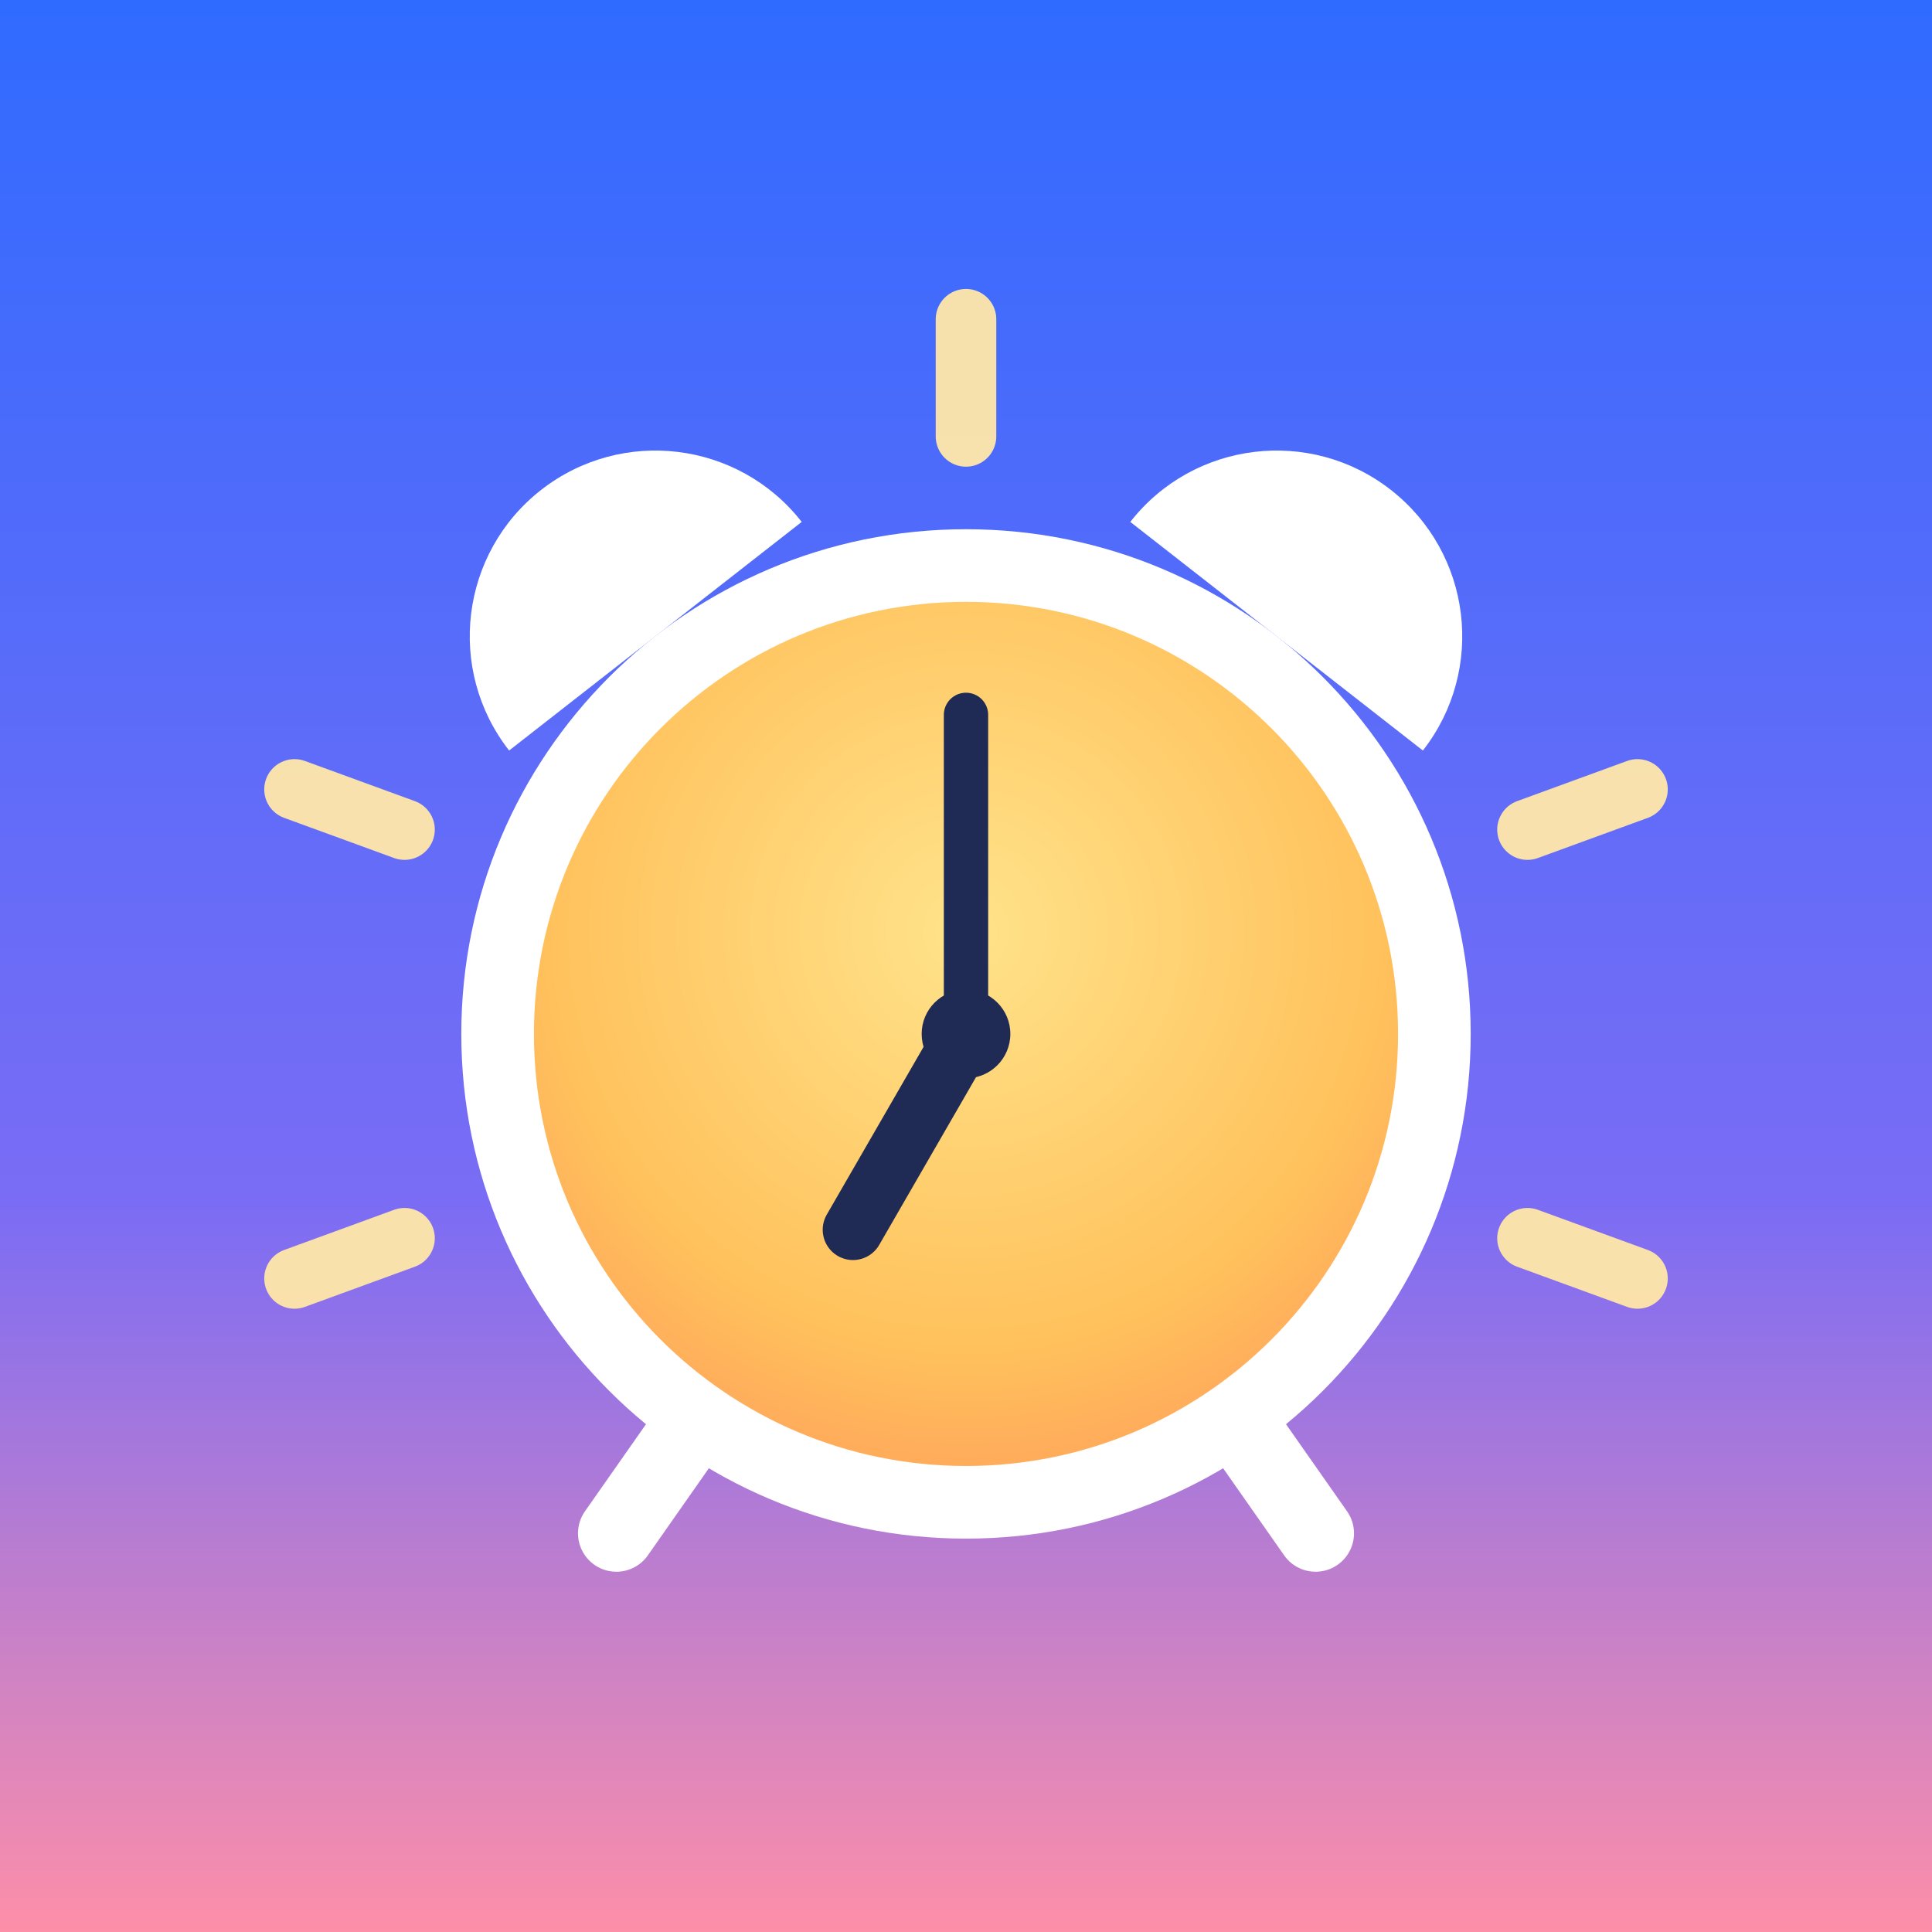
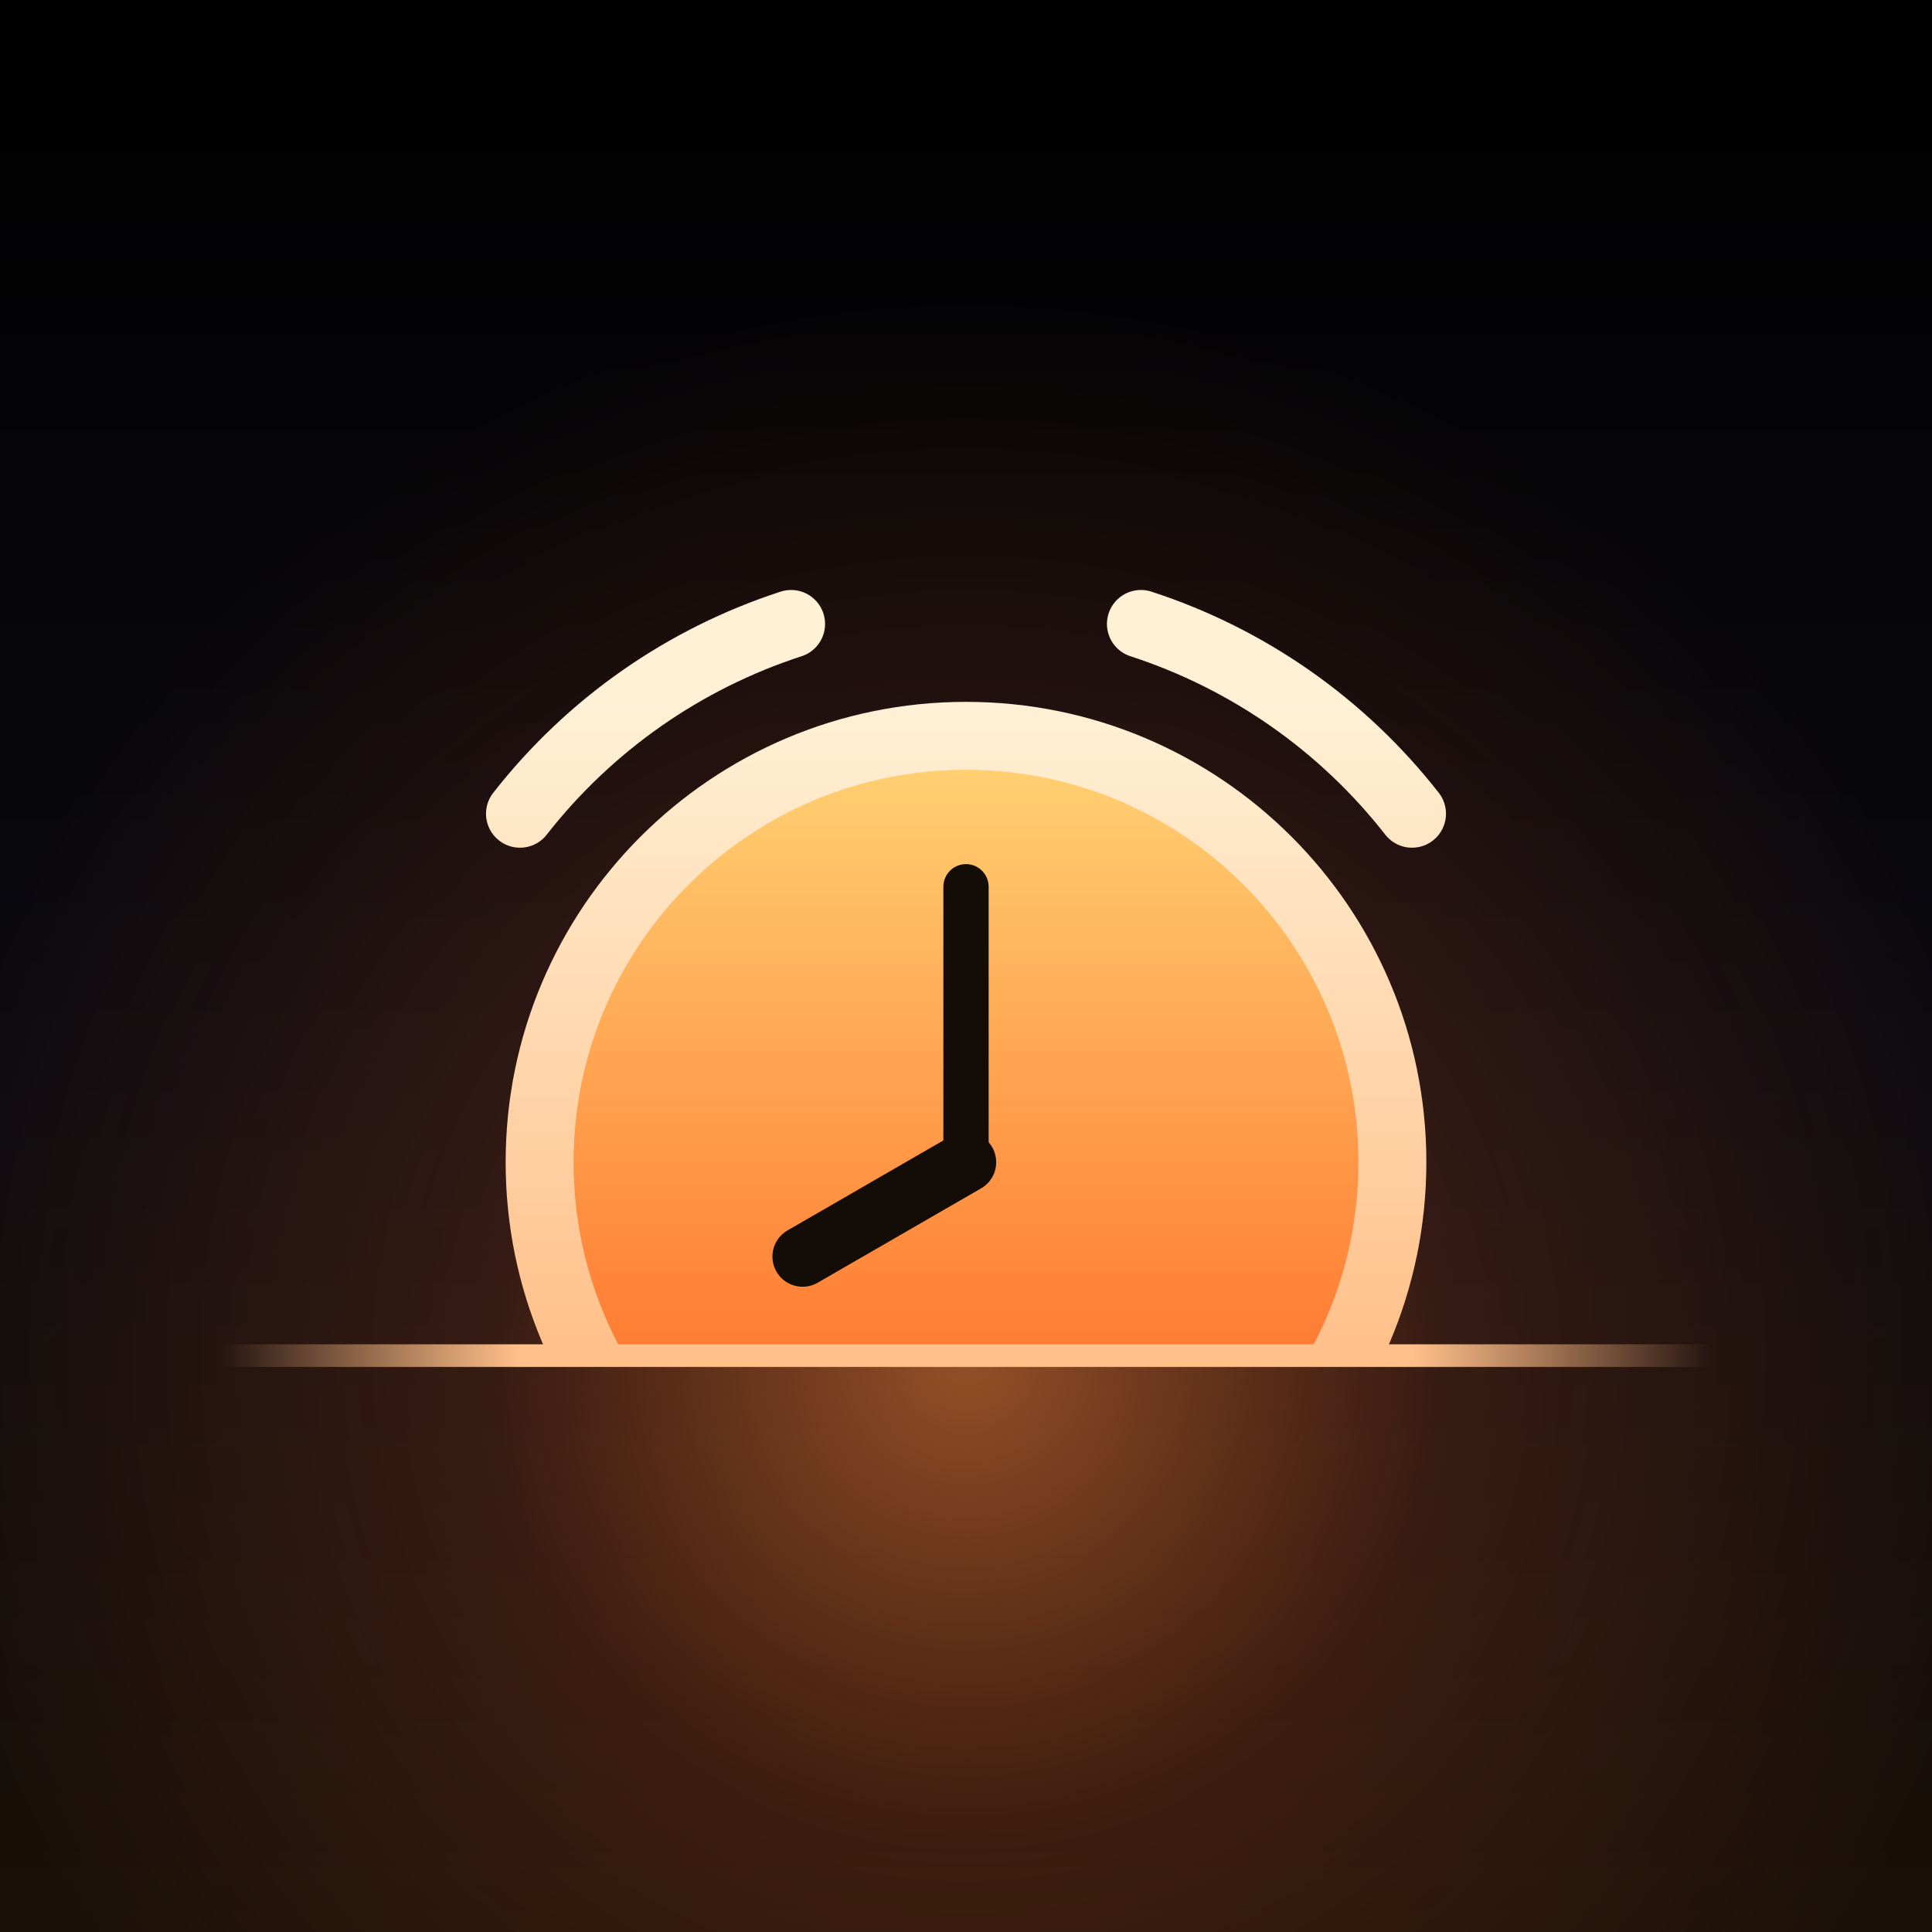
<svg xmlns="http://www.w3.org/2000/svg" viewBox="0 0 1024 1024">
  <defs>
-     <linearGradient id="sky" x1="0" y1="0" x2="0" y2="1">
-       <stop offset="0" stop-color="#2F6BFF" />
-       <stop offset=".62" stop-color="#7A6CF5" />
-       <stop offset="1" stop-color="#FF8FA8" />
+     <linearGradient id="night" x1="0" y1="0" x2="0" y2="1">
+       <stop offset="0" stop-color="#000000" />
+       <stop offset=".55" stop-color="#0B0A10" />
+       <stop offset="1" stop-color="#1A1008" />
    </linearGradient>
-     <radialGradient id="sun" cx=".5" cy=".38" r=".7">
-       <stop offset="0" stop-color="#FFE38A" />
-       <stop offset=".7" stop-color="#FFC15C" />
-       <stop offset="1" stop-color="#FF9F5A" />
+     <radialGradient id="glow" cx="512" cy="718.5" r="560.0" gradientUnits="userSpaceOnUse">
+       <stop offset="0" stop-color="#FF8A3D" stop-opacity=".55" />
+       <stop offset=".45" stop-color="#FF6A2B" stop-opacity=".16" />
+       <stop offset="1" stop-color="#FF6A2B" stop-opacity="0" />
    </radialGradient>
+     <linearGradient id="sun" x1="0" y1="372.0" x2="0" y2="718.5" gradientUnits="userSpaceOnUse">
+       <stop offset="0" stop-color="#FFD978" />
+       <stop offset="1" stop-color="#FF7B32" />
+     </linearGradient>
+     <linearGradient id="rim" x1="0" y1="372.0" x2="0" y2="718.5" gradientUnits="userSpaceOnUse">
+       <stop offset="0" stop-color="#FFF1D6" />
+       <stop offset="1" stop-color="#FFC08A" />
+     </linearGradient>
+     <linearGradient id="line" x1="0" y1="0" x2="1" y2="0">
+       <stop offset="0" stop-color="#FFC08A" stop-opacity="0" />
+       <stop offset=".2" stop-color="#FFC08A" />
+       <stop offset=".8" stop-color="#FFC08A" />
+       <stop offset="1" stop-color="#FFC08A" stop-opacity="0" />
+     </linearGradient>
+     <clipPath id="sky">
+       <rect x="0" y="0" width="1024" height="718.5" />
+     </clipPath>
  </defs>
-   <rect width="1024" height="1024" fill="url(#sky)" />
-   <g fill="#FFFFFF">
-     <path transform="translate(335.5 322.0) rotate(-38)" d="M-98.4 19.3 A98.4 98.4 0 0 1 98.4 19.3 Z" />
-     <path transform="translate(688.5 322.0) rotate(38)" d="M-98.4 19.3 A98.4 98.4 0 0 1 98.4 19.3 Z" />
+   <rect width="1024" height="1024" fill="url(#night)" />
+   <rect width="1024" height="1024" fill="url(#glow)" />
+   <g clip-path="url(#sky)">
+     <g fill="none" stroke="url(#rim)" stroke-width="36.0" stroke-linecap="round">
+       <path d="M275.6 431.3 A300.0 300.0 0 0 1 419.3 330.7" />
+       <path d="M604.7 330.7 A300.0 300.0 0 0 1 748.4 431.3" />
+     </g>
+     <circle cx="512" cy="616.0" r="226.0" fill="url(#sun)" stroke="url(#rim)" stroke-width="36.0" />
+     <g stroke="#140C06" stroke-linecap="round">
+       <line x1="512" y1="616.0" x2="512.0" y2="470.0" stroke-width="24.0" />
+       <line x1="512" y1="616.0" x2="425.4" y2="666.0" stroke-width="32.0" />
+     </g>
  </g>
-   <g stroke="#FFFFFF" stroke-width="40.7" stroke-linecap="round">
-     <line x1="661.7" y1="761.9" x2="697.3" y2="812.7" />
-     <line x1="362.3" y1="761.9" x2="326.7" y2="812.7" />
-   </g>
-   <g stroke="#FFE7A8" stroke-width="32.1" stroke-linecap="round" opacity=".95">
-     <line x1="512.0" y1="231.3" x2="512.0" y2="169.2" />
-     <line x1="809.6" y1="439.7" x2="867.9" y2="418.4" />
-     <line x1="809.6" y1="656.3" x2="867.9" y2="677.6" />
-     <line x1="214.4" y1="656.3" x2="156.1" y2="677.6" />
-     <line x1="214.4" y1="439.7" x2="156.1" y2="418.4" />
-   </g>
-   <circle cx="512" cy="548" r="267.5" fill="#FFFFFF" />
-   <circle cx="512" cy="548" r="229.0" fill="url(#sun)" />
-   <g stroke="#1F2A55" stroke-linecap="round">
-     <line x1="512" y1="548" x2="452.1" y2="651.8" stroke-width="32.1" />
-     <line x1="512" y1="548" x2="512.0" y2="378.9" stroke-width="23.5" />
-   </g>
-   <circle cx="512" cy="548" r="23.5" fill="#1F2A55" />
+   <rect x="112.0" y="712.5" width="800.0" height="12.0" rx="6.0" fill="url(#line)" />
</svg>
